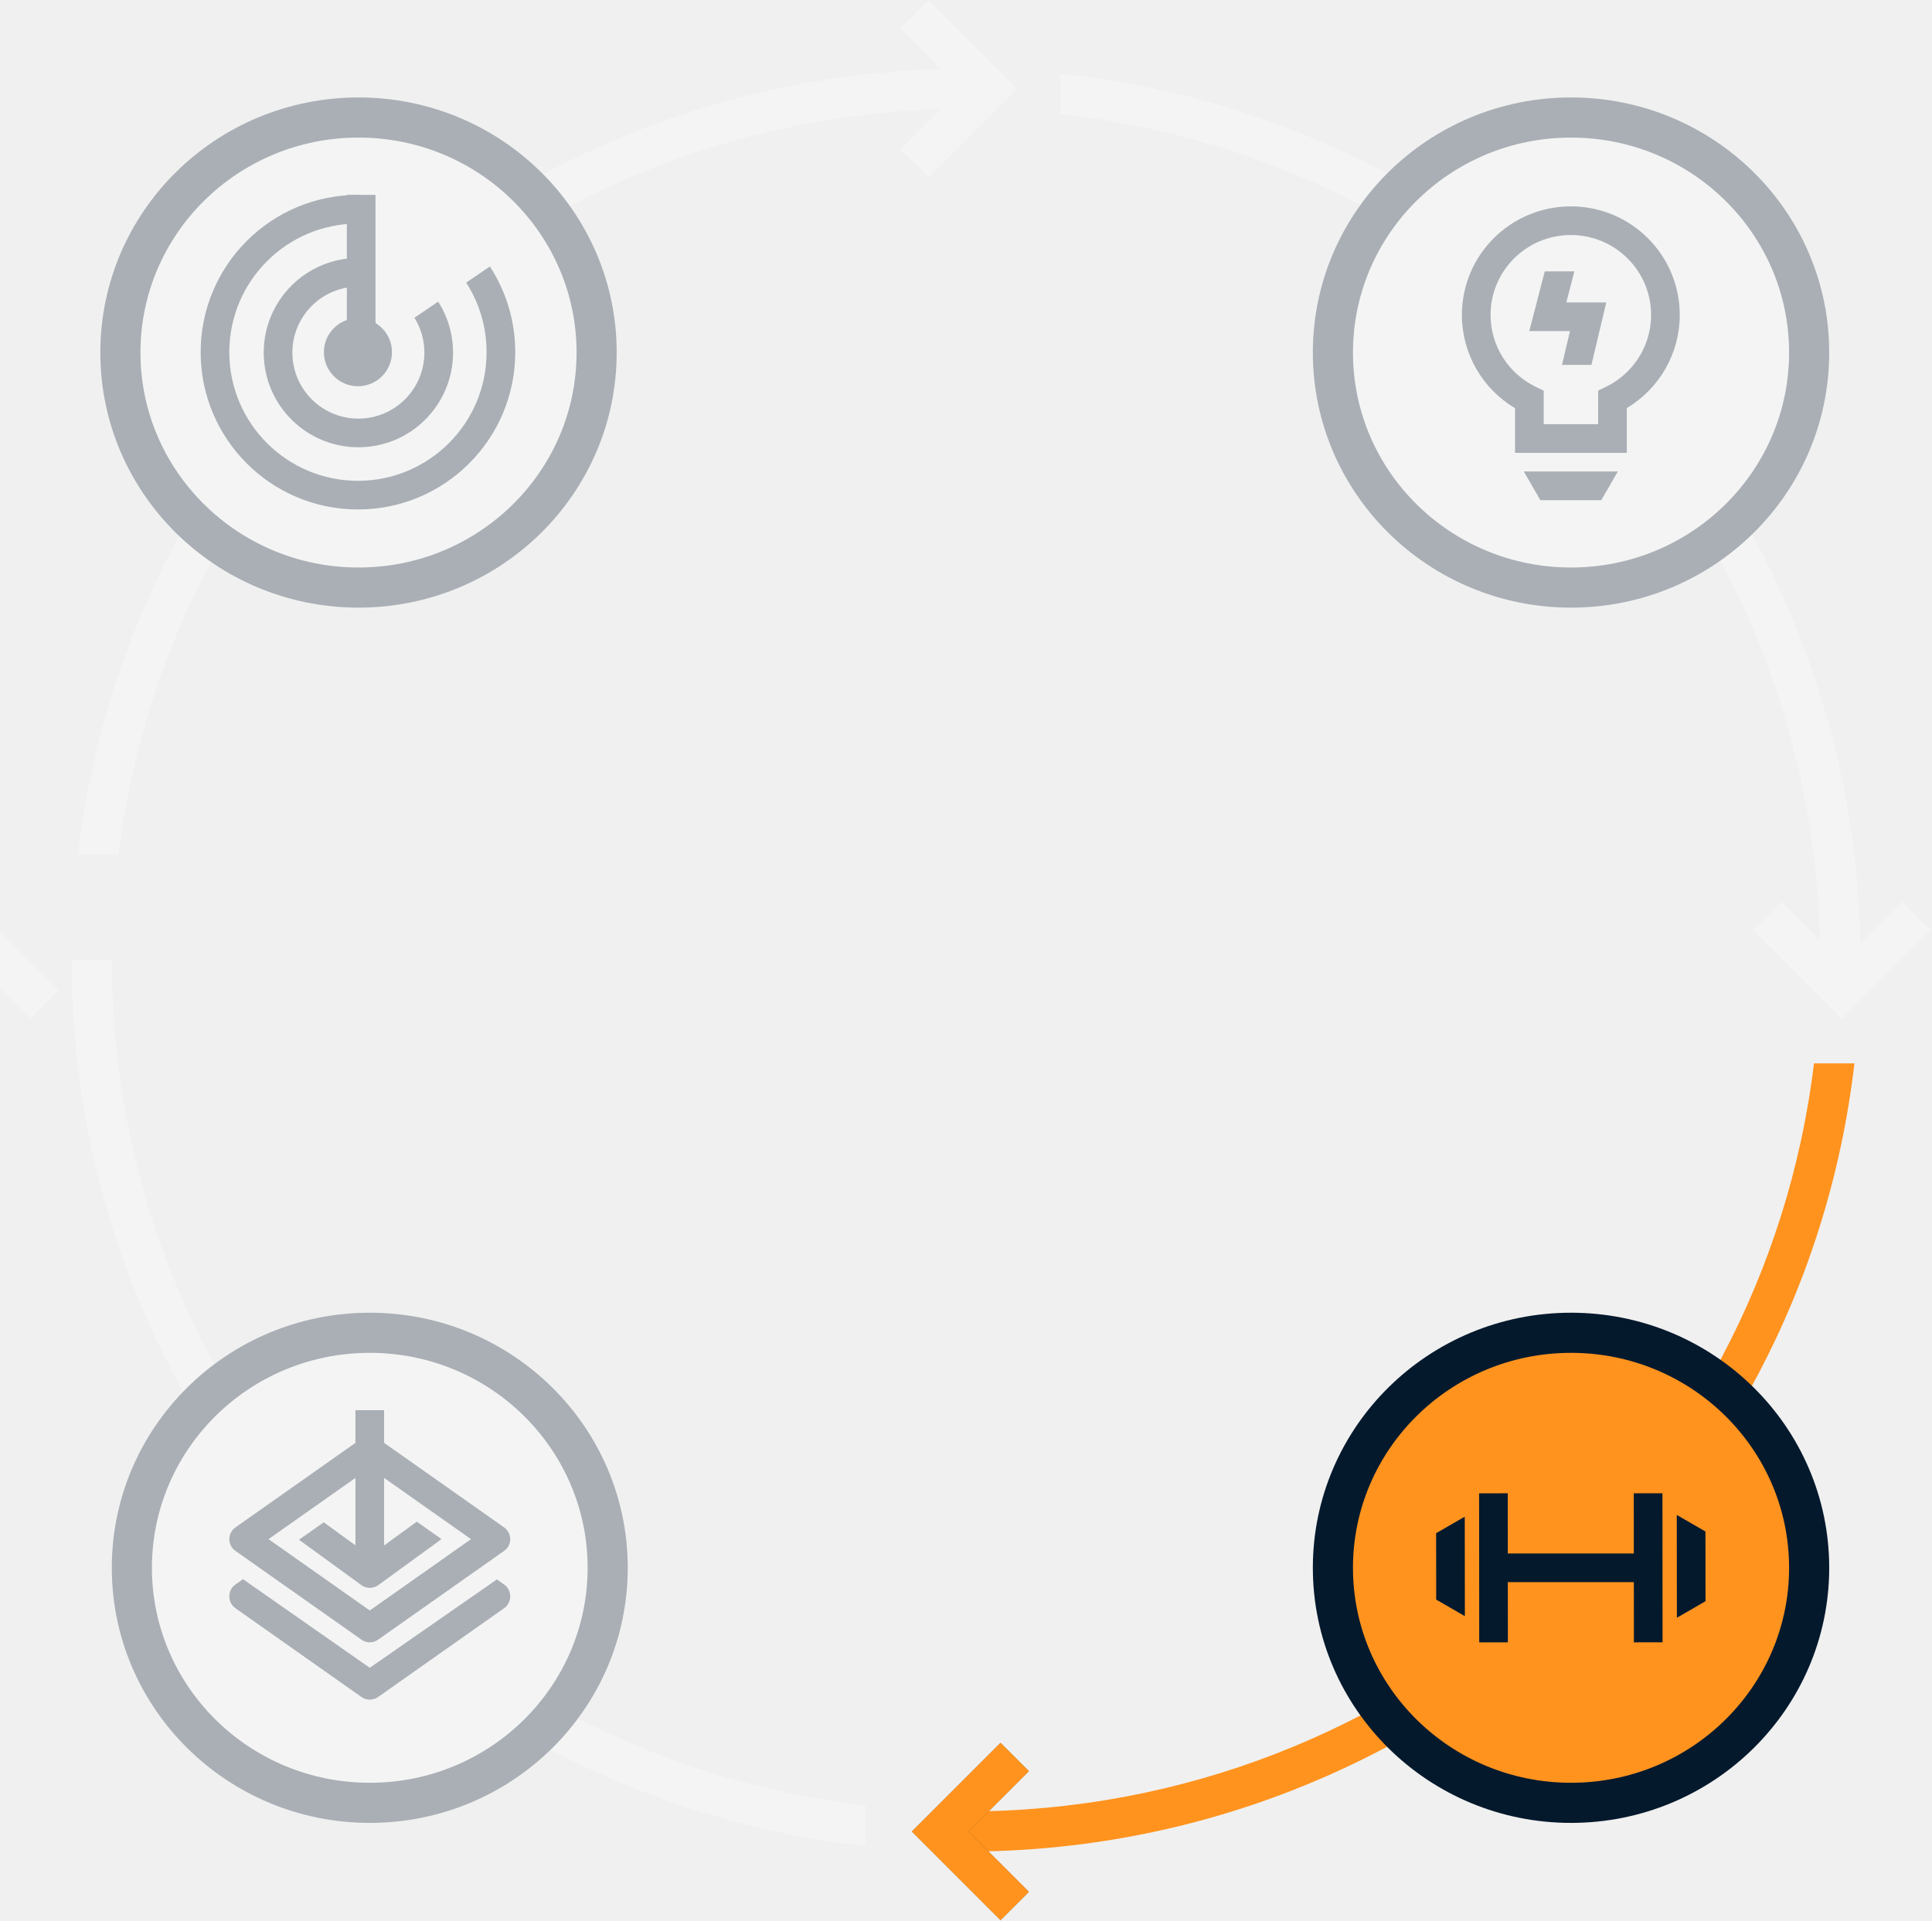
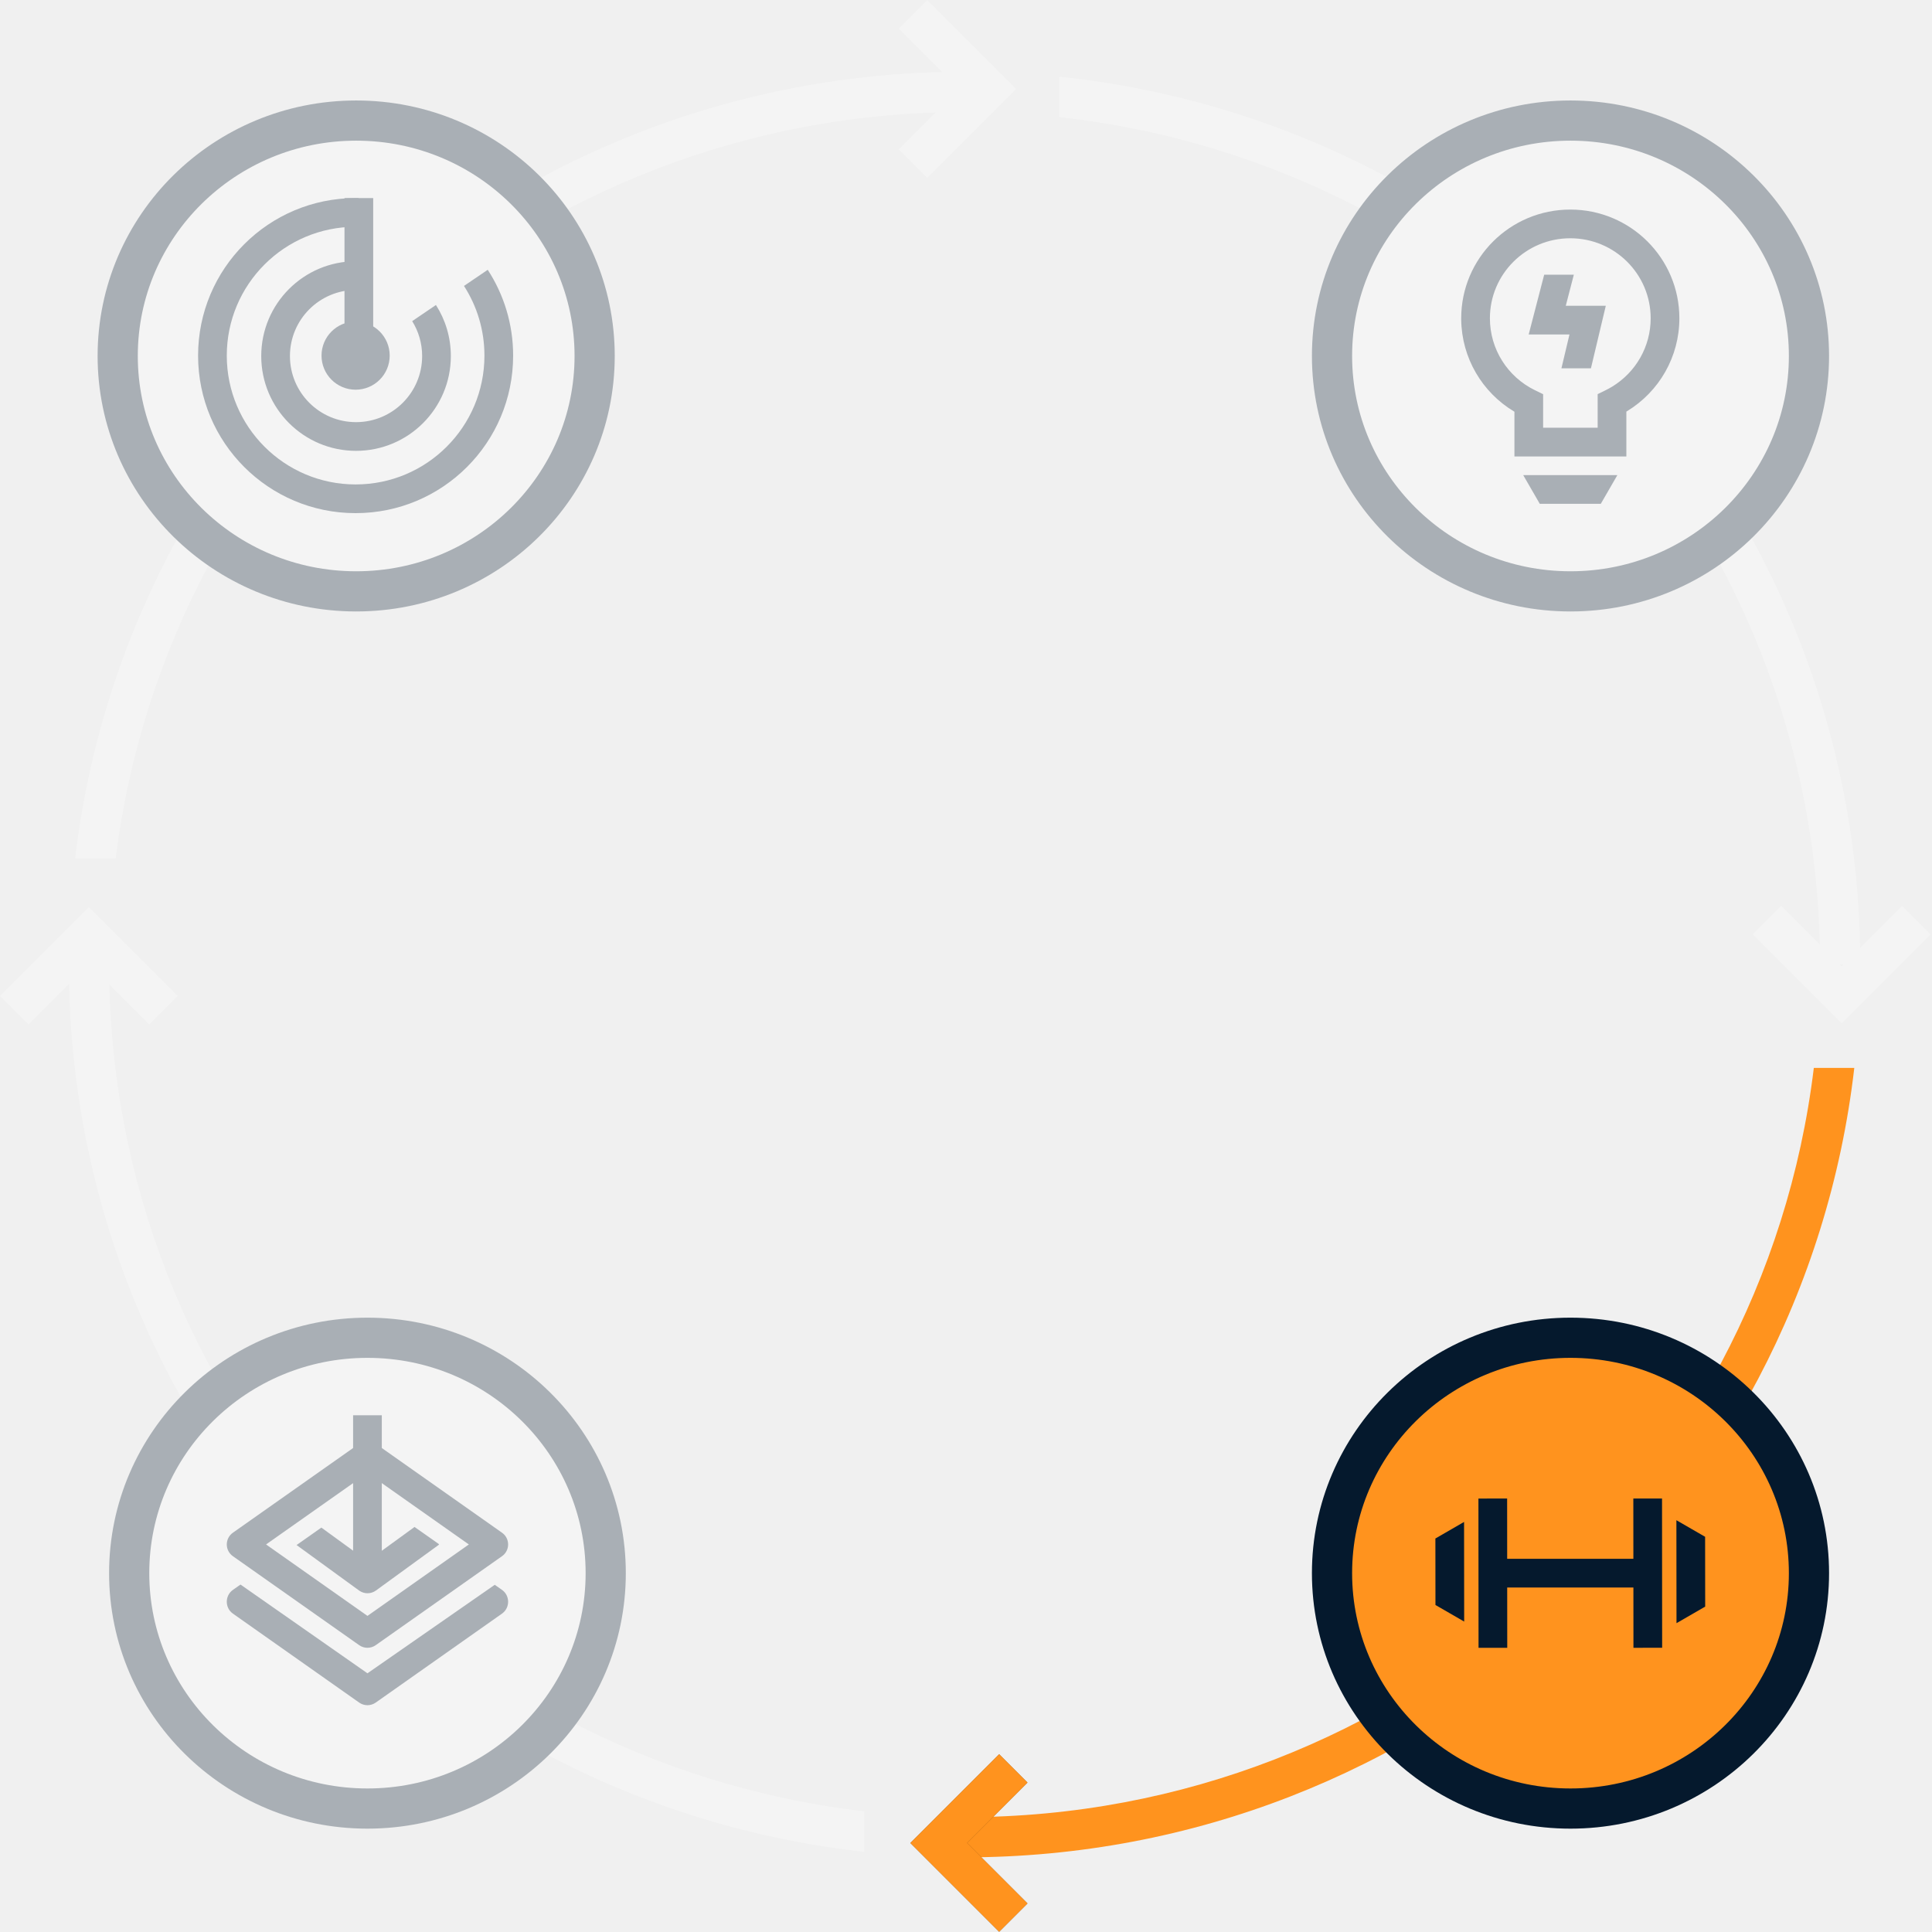
- <svg xmlns="http://www.w3.org/2000/svg" xmlns:xlink="http://www.w3.org/1999/xlink" viewBox="0 0 674 670">
+ <svg xmlns="http://www.w3.org/2000/svg" xmlns:xlink="http://www.w3.org/1999/xlink" viewBox="0 0 673 673" version="1.1">
  <defs>
-     <polygon id="practice-b" points="31.05 237.05 40.95 246.95 19.899 268 40.95 289.05 31.05 298.95 .101 268" />
-     <filter id="practice-a" width="100%" height="100%" x="0%" y="0%" filterUnits="objectBoundingBox">
-       <feOffset in="SourceAlpha" result="shadowOffsetOuter1" />
-       <feColorMatrix in="shadowOffsetOuter1" values="0 0 0 0 0   0 0 0 0 0   0 0 0 0 0  0 0 0 0.5 0" />
+     <polygon id="path-1" points="31.05 239.05 40.95 248.95 19.899 270 40.95 291.05 31.05 300.95 0.101 270" />
+     <filter x="0.0%" y="0.0%" width="100.0%" height="100.0%" filterUnits="objectBoundingBox" id="filter-2">
+       <feOffset dx="0" dy="0" in="SourceAlpha" result="shadowOffsetOuter1" />
+       <feColorMatrix values="0 0 0 0 0   0 0 0 0 0   0 0 0 0 0  0 0 0 0.5 0" type="matrix" in="shadowOffsetOuter1" />
    </filter>
  </defs>
-   <g fill="none" fill-rule="evenodd">
-     <g opacity=".3" transform="translate(27)">
-       <path fill="#FFF" d="M310,24 L310,38 C157.987,38 32.566,151.435 14.29,297.998 L0.185,297.998 C18.539,143.675 150.253,24 310,24 L310,24 Z" />
-       <polygon fill="#FFF" fill-rule="nonzero" points="318.05 .05 327.95 9.95 306.899 31 327.95 52.05 318.05 61.95 287.101 31" transform="matrix(-1 0 0 1 615.05 0)" />
-       <ellipse cx="98.071" cy="123" fill="#FFF" stroke="#05192D" stroke-width="14" rx="83.071" ry="82" />
-       <g fill="#05192D" transform="translate(43 68)">
-         <path fill-rule="nonzero" d="M54.875,0 C55.209,0 55.542,0.003 55.875,0.009 L55.874,10.011 C55.542,10.004 55.209,10 54.875,10 C30.091,10 10,30.091 10,54.875 C10,79.659 30.091,99.75 54.875,99.75 C79.659,99.75 99.75,79.659 99.75,54.875 C99.75,45.932 97.134,37.601 92.626,30.603 L100.899,24.979 C106.497,33.58 109.75,43.848 109.75,54.875 C109.75,85.182 85.182,109.75 54.875,109.75 C24.568,109.75 0,85.182 0,54.875 C0,24.568 24.568,0 54.875,0 Z M55.025,22 C55.309,22 55.592,22.004 55.874,22.011 L55.874,32.015 C55.592,32.005 55.309,32 55.025,32 C42.309,32 32,42.309 32,55.025 C32,67.741 42.309,78.05 55.025,78.05 C67.741,78.05 78.05,67.741 78.05,55.025 C78.05,50.562 76.78,46.395 74.582,42.866 L82.858,37.241 C86.144,42.374 88.05,48.477 88.05,55.025 C88.05,73.264 73.264,88.05 55.025,88.05 C36.786,88.05 22,73.264 22,55.025 C22,36.786 36.786,22 55.025,22 Z" />
-         <circle cx="54.875" cy="54.875" r="11.875" />
-         <polygon fill-rule="nonzero" points="61 0 61 56 51 56 51 0" />
-       </g>
-     </g>
-     <g opacity=".3" transform="translate(0 314)">
-       <path fill="#FFF" d="M39,21 C39,173.223 153.907,298.705 301.998,315.973 L301.999,330.065 C146.166,312.724 25,180.971 25,21 L25,21 Z" />
-       <polygon fill="#FFF" fill-rule="nonzero" points="42.05 -9.95 51.95 -.05 30.899 21 51.95 42.05 42.05 51.95 11.101 21" transform="rotate(90 10.525 0)" />
-       <ellipse cx="129" cy="233" fill="#FFF" stroke="#05192D" stroke-width="14" rx="83" ry="82" />
-       <g fill="#05192D" fill-rule="nonzero" transform="translate(80 178)">
-         <path d="M4.776,58.967 L48.817,89.753 L49,89.883 L49.107,89.807 L93.346,59.053 L95.88,60.834 C98.644,62.781 98.705,66.907 96.064,68.951 L95.88,69.087 L51.88,100.087 C50.153,101.304 47.847,101.304 46.12,100.087 L46.12,100.087 L2.12,69.087 C-0.707,67.096 -0.707,62.826 2.12,60.834 L2.12,60.834 L4.776,58.967 Z" />
-         <path d="M46.12,9.913 L2.12,40.913 C-0.707,42.904 -0.707,47.096 2.12,49.087 L46.12,80.087 C47.847,81.304 50.153,81.304 51.88,80.087 L95.88,49.087 C98.707,47.096 98.707,42.904 95.88,40.913 L51.88,9.913 C50.153,8.696 47.847,8.696 46.12,9.913 Z M49,20.116 L84.318,45 L49,69.883 L13.681,45 L49,20.116 Z" />
-         <g transform="translate(24)">
-           <path d="M41.401,38.904 L49.794,44.813 L49.961,45.044 L27.961,61.044 C26.273,62.272 24.007,62.317 22.276,61.18 L22.079,61.044 L0.305,45.206 L8.942,39.125 L25.02,50.817 L41.401,38.904 Z" />
-           <polygon points="30 0 30 52.361 20 52.361 20 0" />
+   <g id="Brand-Refresh-–-Application-Frame" stroke="none" stroke-width="1" fill="none" fill-rule="evenodd">
+     <g id="Practice" transform="translate(-420, -92)">
+       <g id="PRACTICE" transform="translate(420, 92)">
+         <g id="Assess" opacity="0.3" transform="translate(26, 0)">
+           <path d="M310,25 L310,39 C157.987,39 32.566,152.435 14.29,298.998 L0.185,298.998 C18.539,144.675 150.253,25 310,25 L310,25 Z" id="Combined-Shape" fill="#FFFFFF" />
+           <polygon id="Path-Copy-4" fill="#FFFFFF" fill-rule="nonzero" transform="translate(307.5251, 31) scale(-1, 1) translate(-307.5251, -31) " points="318.05 0.05 327.95 9.95 306.899 31 327.95 52.05 318.05 61.95 287.101 31" />
+           <ellipse id="Oval" stroke="#05192D" stroke-width="14" fill="#FFFFFF" cx="98.071" cy="124" rx="83.071" ry="82" />
+           <g id="Group" transform="translate(43, 69)" fill="#05192D">
+             <path d="M54.875,0 C55.209,0 55.542,0.003 55.875,0.009 L55.874,10.011 C55.542,10.004 55.209,10 54.875,10 C30.091,10 10,30.091 10,54.875 C10,79.659 30.091,99.75 54.875,99.75 C79.659,99.75 99.75,79.659 99.75,54.875 C99.75,45.932 97.134,37.601 92.626,30.603 L100.899,24.979 C106.497,33.58 109.75,43.848 109.75,54.875 C109.75,85.182 85.182,109.75 54.875,109.75 C24.568,109.75 0,85.182 0,54.875 C0,24.568 24.568,0 54.875,0 Z M55.025,22 C55.309,22 55.592,22.004 55.874,22.011 L55.874,32.015 C55.592,32.005 55.309,32 55.025,32 C42.309,32 32,42.309 32,55.025 C32,67.741 42.309,78.05 55.025,78.05 C67.741,78.05 78.05,67.741 78.05,55.025 C78.05,50.562 76.78,46.395 74.582,42.866 L82.858,37.241 C86.144,42.374 88.05,48.477 88.05,55.025 C88.05,73.264 73.264,88.05 55.025,88.05 C36.786,88.05 22,73.264 22,55.025 C22,36.786 36.786,22 55.025,22 Z" id="Combined-Shape" fill-rule="nonzero" />
+             <circle id="Oval" cx="54.875" cy="54.875" r="11.875" />
+             <polygon id="Path-8" fill-rule="nonzero" points="61 0 61 56 51 56 51 0" />
+           </g>
        </g>
-       </g>
-     </g>
-     <g opacity=".3" transform="translate(370 25)">
-       <path fill="#FFF" d="M0.004,0.719 C156.798,17.152 279,149.347 279,310 L279,310 L265,310 C265,157.093 149.057,31.167 0.003,14.801 Z" />
-       <polygon fill="#FFF" fill-rule="nonzero" points="283.05 279.05 292.95 288.95 271.899 310 292.95 331.05 283.05 340.95 252.101 310" transform="rotate(-90 272.525 310)" />
-       <ellipse cx="178.071" cy="98" fill="#FFF" stroke="#05192D" stroke-width="14" rx="83.071" ry="82" />
-       <g fill="#05192D" fill-rule="nonzero" transform="translate(140 47)">
-         <path d="M38 0C17.017 0 0 16.955 0 37.88L.003 38.362C.171 51.677 7.292 63.692 18.448 70.368L18.541 70.423 18.542 86 57.534 86 57.533 70.376 57.783 70.228C69.004 63.396 76 51.238 76 37.88 76 16.955 58.983 0 38 0zM38 10C53.468 10 66 22.486 66 37.88 66 47.709 60.855 56.65 52.582 61.686 51.853 62.131 51.103 62.541 50.335 62.917L47.534 64.289 47.533 76 28.541 76 28.542 64.317 25.729 62.948C16.181 58.304 10 48.645 10 37.88 10 22.486 22.532 10 38 10zM54.401 92.499L48.628 102.499 27.371 102.499 21.598 92.499 54.401 92.499z" />
-         <path d="M16.236,0.692 L13.429,11.514 L27.372,11.514 L22.189,33.307 L11.911,33.307 L14.715,21.514 L0.506,21.514 L5.905,0.692 L16.236,0.692 Z" transform="translate(23 22)" />
-       </g>
-     </g>
-     <g transform="translate(318 371)">
-       <path fill="#FF931E" d="M328.932,0.001 C311.03,154.807 179.093,275 19,275 L19,275 L19,261 C171.358,261 297.004,147.049 314.833,0.003 Z" />
-       <g fill-rule="nonzero">
-         <use fill="#000" filter="url(#practice-a)" xlink:href="#practice-b" />
-         <use fill="#FF931E" xlink:href="#practice-b" />
-       </g>
-       <g transform="translate(154 101)">
-         <ellipse cx="76.071" cy="75" fill="#FF931E" stroke="#05192D" stroke-width="14" rx="83.071" ry="82" />
-         <g fill="#05192D" fill-rule="nonzero" transform="translate(29 48)">
-           <g transform="translate(0 1)">
-             <path d="M10,8.155 L10.038,42.866 L0.032,37.089 L0.007,13.925 L10,8.155 Z" />
-             <polygon points="25 0 25.04 52 15.04 52.008 15 .008" />
+         <g id="Apply" opacity="0.3" transform="translate(0, 316)">
+           <path d="M38,20 C38,172.223 152.907,297.705 300.998,314.973 L300.999,329.065 C145.166,311.724 24,179.971 24,20 L24,20 Z" id="Combined-Shape" fill="#FFFFFF" />
+           <polygon id="Path-Copy-5" fill="#FFFFFF" fill-rule="nonzero" transform="translate(30.94975, 20.42462) rotate(90) translate(-30.94975, -20.42462) " points="41.475 -10.525 51.374 -0.626 30.324 20.425 51.374 41.475 41.475 51.374 10.525 20.425" />
+           <ellipse id="Oval-Copy-5" stroke="#05192D" stroke-width="14" fill="#FFFFFF" cx="128" cy="232" rx="83" ry="82" />
+           <g id="APPLY" transform="translate(79, 177)" fill="#05192D" fill-rule="nonzero">
+             <path d="M4.776,58.967 L48.817,89.753 L49,89.883 L49.107,89.807 L93.346,59.053 L95.88,60.834 C98.644,62.781 98.705,66.907 96.064,68.951 L95.88,69.087 L51.88,100.087 C50.153,101.304 47.847,101.304 46.12,100.087 L46.12,100.087 L2.12,69.087 C-0.707,67.096 -0.707,62.826 2.12,60.834 L2.12,60.834 L4.776,58.967 Z" id="Combined-Shape" />
+             <path d="M46.12,9.913 L2.12,40.913 C-0.707,42.904 -0.707,47.096 2.12,49.087 L46.12,80.087 C47.847,81.304 50.153,81.304 51.88,80.087 L95.88,49.087 C98.707,47.096 98.707,42.904 95.88,40.913 L51.88,9.913 C50.153,8.696 47.847,8.696 46.12,9.913 Z M49,20.116 L84.318,45 L49,69.883 L13.681,45 L49,20.116 Z" id="Rectangle" />
+             <g id="Group-7" transform="translate(24, 0)">
+               <path d="M41.401,38.904 L49.794,44.813 L49.961,45.044 L27.961,61.044 C26.273,62.272 24.007,62.317 22.276,61.18 L22.079,61.044 L0.305,45.206 L8.942,39.125 L25.02,50.817 L41.401,38.904 Z" id="Combined-Shape" />
+               <polygon id="Path-2" points="30 0 30 52.361 20 52.361 20 0" />
+             </g>
          </g>
-           <g transform="rotate(-180 47 26.5)">
-             <path d="M10.001,8.577 L10.039,44.445 L0.033,38.668 L0.008,14.347 L10.001,8.577 Z" />
-             <polygon points="25 0 25.04 52 15.04 52.008 15 .008" />
+         </g>
+         <g id="Learn" opacity="0.3" transform="translate(369, 26)">
+           <path d="M0.004,0.719 C156.798,17.152 279,149.347 279,310 L279,310 L265,310 C265,157.093 149.057,31.167 0.003,14.801 Z" id="Combined-Shape" fill="#FFFFFF" />
+           <polygon id="Path-Copy-4" fill="#FFFFFF" fill-rule="nonzero" transform="translate(272.5251, 310) rotate(-90) translate(-272.5251, -310) " points="283.05 279.05 292.95 288.95 271.899 310 292.95 331.05 283.05 340.95 252.101 310" />
+           <ellipse id="Mask" stroke="#05192D" stroke-width="14" fill="#FFFFFF" cx="178.071" cy="98" rx="83.071" ry="82" />
+           <g id="Group-20" transform="translate(140, 47)" fill="#05192D" fill-rule="nonzero">
+             <path d="M38,0 C17.017,0 0,16.955 0,37.88 L0.003,38.362 C0.171,51.677 7.292,63.692 18.448,70.368 L18.541,70.423 L18.542,86 L57.534,86 L57.533,70.376 L57.783,70.228 C69.004,63.396 76,51.238 76,37.88 C76,16.955 58.983,0 38,0 Z M38,10 C53.468,10 66,22.486 66,37.88 C66,47.709 60.855,56.65 52.582,61.686 C51.853,62.131 51.103,62.541 50.335,62.917 L47.534,64.289 L47.533,76 L28.541,76 L28.542,64.317 L25.729,62.948 C16.181,58.304 10,48.645 10,37.88 C10,22.486 22.532,10 38,10 Z" id="Path" />
+             <path d="M54.401,92.499 L48.628,102.499 L27.371,102.499 L21.598,92.499 L54.401,92.499 Z" id="Combined-Shape" />
+             <g id="Group-19-Copy" transform="translate(23, 22)">
+               <path d="M16.236,0.692 L13.429,11.514 L27.372,11.514 L22.189,33.307 L11.911,33.307 L14.715,21.514 L0.506,21.514 L5.905,0.692 L16.236,0.692 Z" id="Combined-Shape" />
+             </g>
          </g>
-           <polygon points="74 22 74 32 19 32 19 22" />
+         </g>
+         <g id="Practice" transform="translate(317, 372)">
+           <path d="M328.932,0.001 C311.03,154.807 179.093,275 19,275 L19,275 L19,261 C171.358,261 297.004,147.049 314.833,0.003 Z" id="Combined-Shape" fill="#FF931E" />
+           <g id="Path-Copy-4" fill-rule="nonzero">
+             <use fill="black" fill-opacity="1" filter="url(#filter-2)" xlink:href="#path-1" />
+             <use fill="#FF931E" xlink:href="#path-1" />
+           </g>
+           <g id="Group-8" transform="translate(154, 101)">
+             <ellipse id="Oval-Copy-6" stroke="#05192D" stroke-width="14" fill="#FF931E" cx="76.071" cy="75" rx="83.071" ry="82" />
+             <g id="Group-5" transform="translate(29, 48)" fill="#05192D" fill-rule="nonzero">
+               <g id="Group-4" transform="translate(0, 1)">
+                 <path d="M10,8.155 L10.038,42.866 L0.032,37.089 L0.007,13.925 L10,8.155 Z" id="Combined-Shape" />
+                 <polygon id="Path-11-Copy" points="25 0 25.04 52 15.04 52.008 15 0.008" />
+               </g>
+               <g id="Group-4-Copy" transform="translate(81, 26.5) rotate(-180) translate(-81, -26.5) translate(68, 0)">
+                 <path d="M10.001,8.577 L10.039,44.445 L0.033,38.668 L0.008,14.347 L10.001,8.577 Z" id="Combined-Shape" />
+                 <polygon id="Path-11-Copy" points="25 0 25.04 52 15.04 52.008 15 0.008" />
+               </g>
+               <polygon id="Path-12" points="74 22 74 32 19 32 19 22" />
+             </g>
+           </g>
        </g>
      </g>
    </g>
  </g>
</svg>
